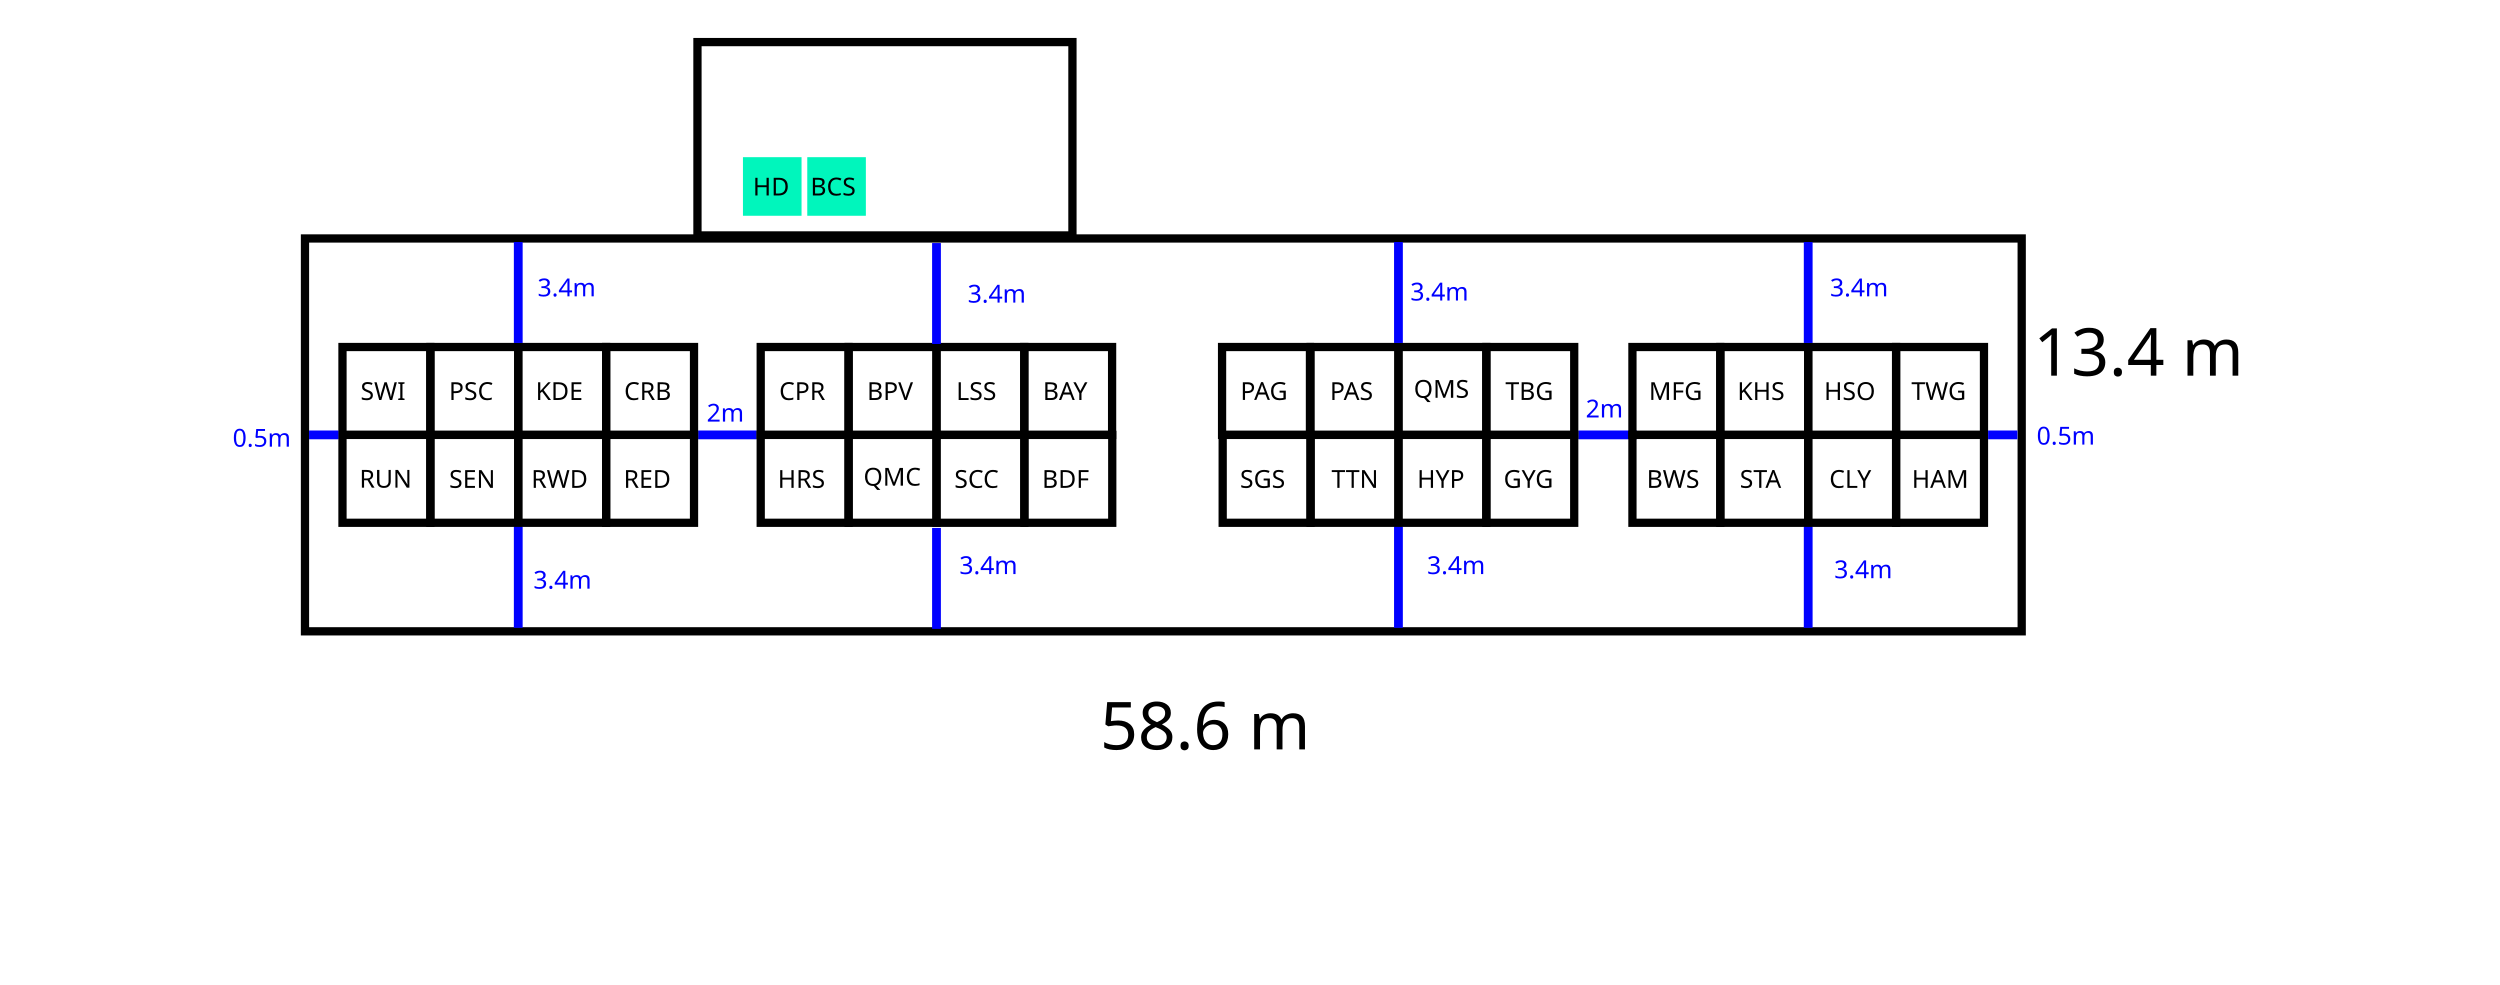
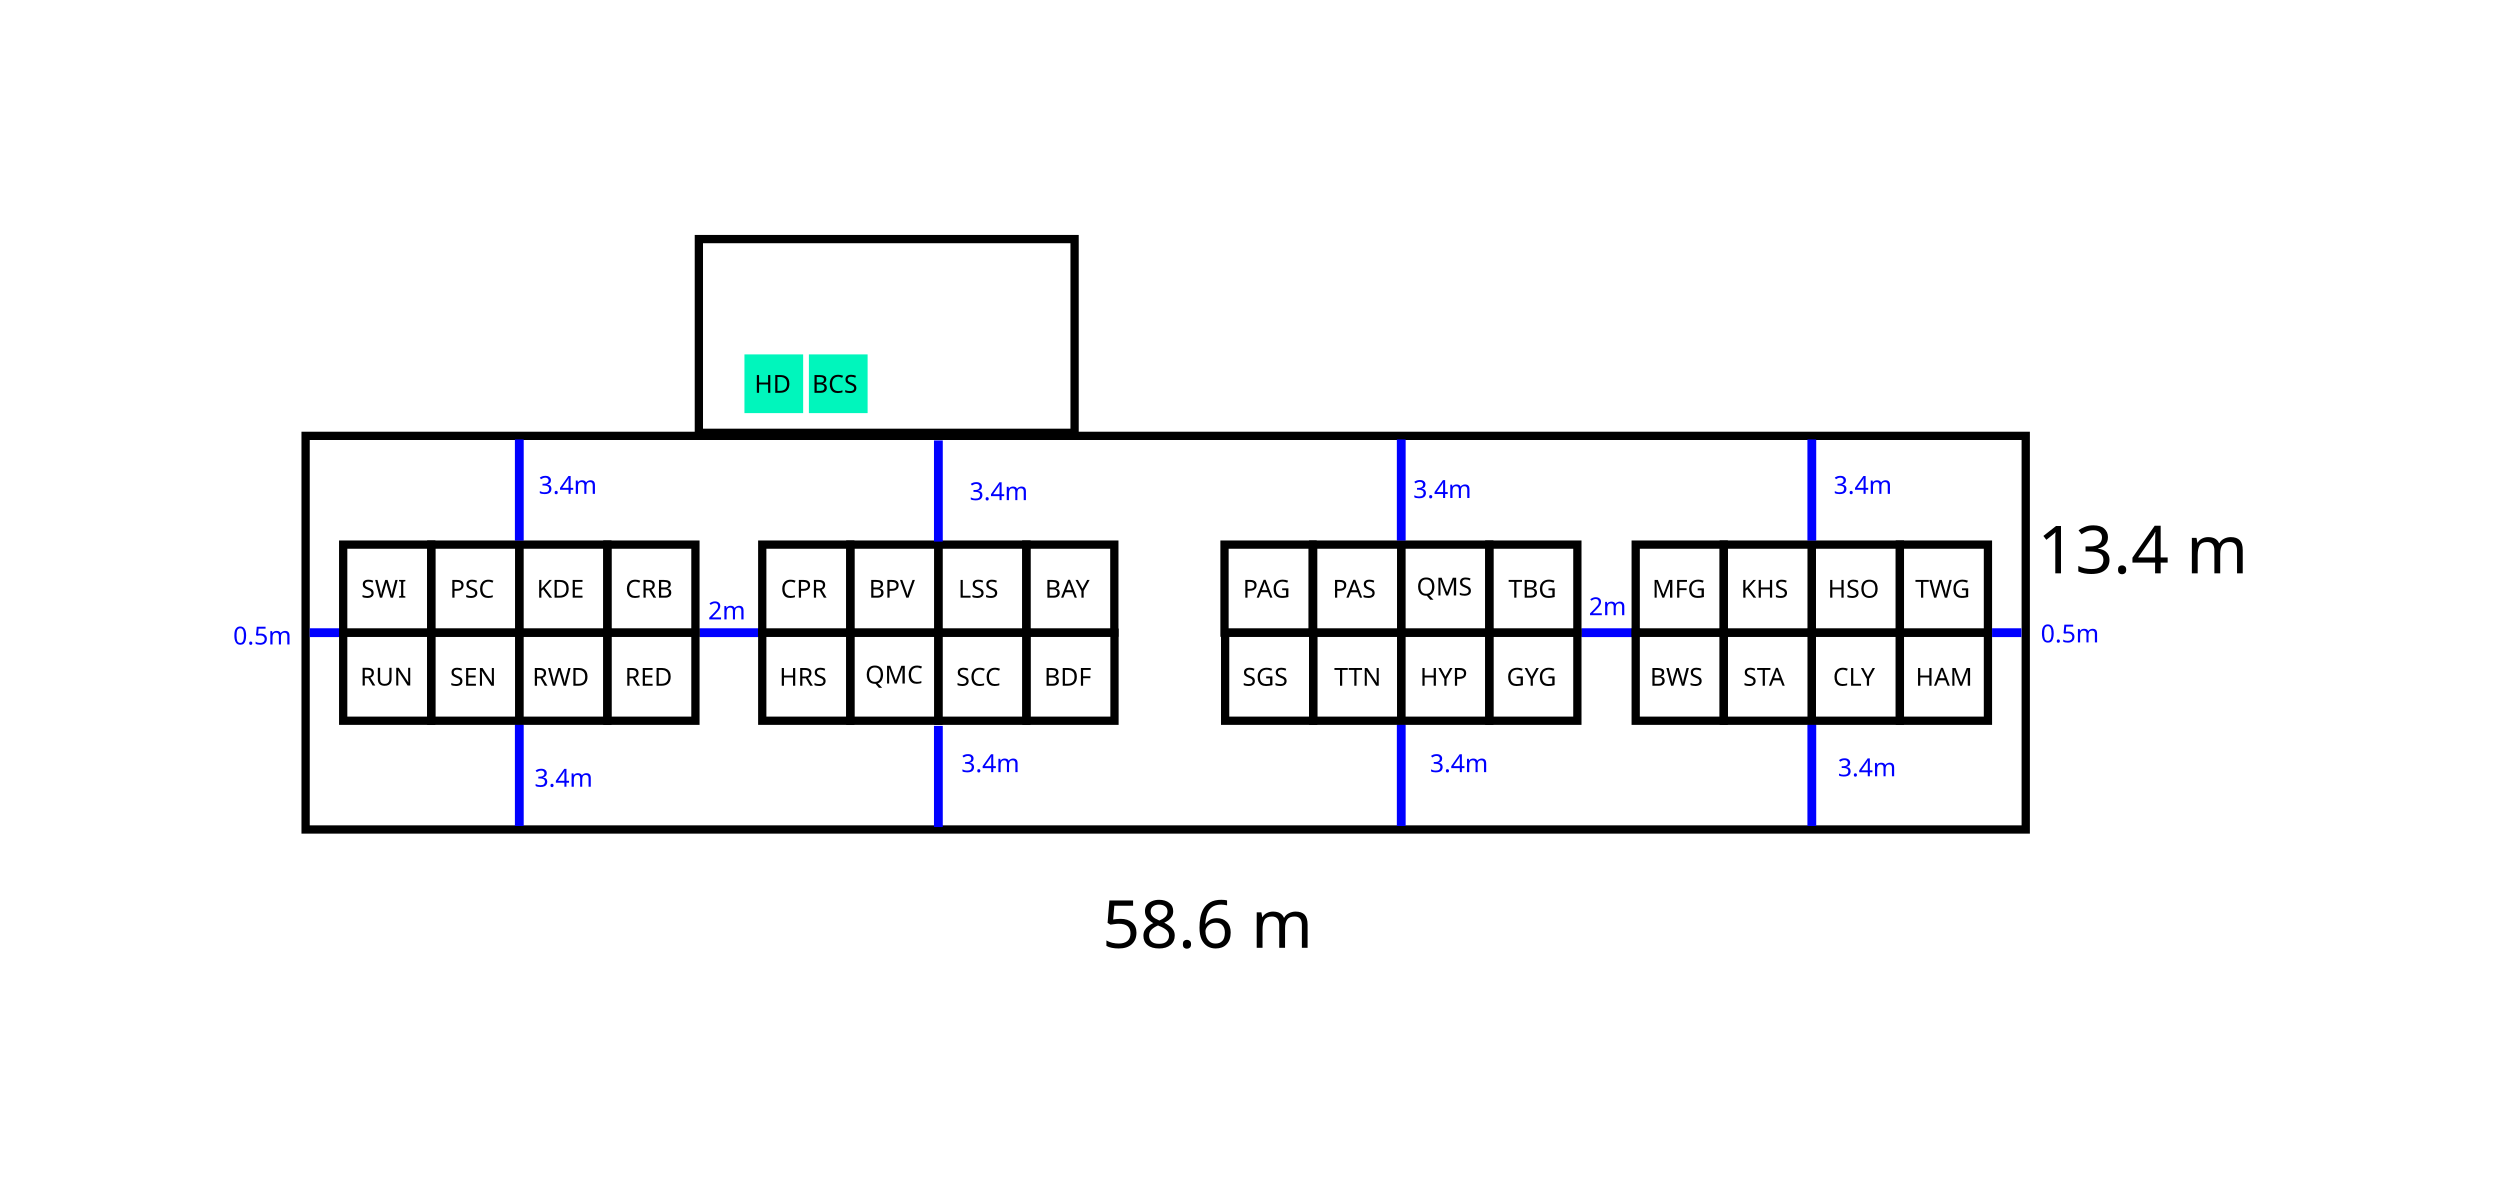
- <svg xmlns="http://www.w3.org/2000/svg" width="302.376" height="119.123" id="svg5986" version="1.1">
+ <svg xmlns="http://www.w3.org/2000/svg" width="301.777" height="142.874" id="svg5986" version="1.1">
  <defs id="defs3" />
-   <g id="layer1" transform="translate(-91.68355,-352.091)">
+   <g id="layer1" transform="translate(-91.68062,-328.3211)">
    <rect style="fill:none;stroke:#000000;stroke-opacity:1" id="rect6027" width="207.638" height="47.516" x="128.571" y="380.934" />
    <rect style="fill:#0000ff;fill-opacity:1;stroke:none" id="rect6645" width="7.087" height="1.063" x="176.125" y="404.16" />
    <rect y="404.16" x="282.585" height="1.063" width="7.087" id="rect6713" style="fill:#0000ff;fill-opacity:1;stroke:none" />
    <g id="g6853" transform="translate(-0.899088,-0.3012276)">
      <rect y="404.993" x="134.006" height="10.63" width="10.63" id="rect6629" style="fill:none;stroke:#000000;stroke-width:0.999;stroke-linecap:butt;stroke-miterlimit:4;stroke-opacity:1;stroke-dasharray:none" />
      <rect style="fill:none;stroke:#000000;stroke-width:0.999;stroke-linecap:butt;stroke-miterlimit:4;stroke-opacity:1;stroke-dasharray:none" id="rect6631" width="10.63" height="10.63" x="144.635" y="404.993" />
      <rect style="fill:none;stroke:#000000;stroke-width:0.999;stroke-linecap:butt;stroke-miterlimit:4;stroke-opacity:1;stroke-dasharray:none" id="rect6633" width="10.63" height="10.63" x="155.265" y="404.993" />
      <rect y="404.993" x="165.895" height="10.63" width="10.63" id="rect6635" style="fill:none;stroke:#000000;stroke-width:0.999;stroke-linecap:butt;stroke-miterlimit:4;stroke-opacity:1;stroke-dasharray:none" />
      <rect style="fill:none;stroke:#000000;stroke-width:0.999;stroke-linecap:butt;stroke-miterlimit:4;stroke-opacity:1;stroke-dasharray:none" id="rect6637" width="10.63" height="10.63" x="134.006" y="394.363" />
      <rect y="394.363" x="144.635" height="10.63" width="10.63" id="rect6639" style="fill:none;stroke:#000000;stroke-width:0.999;stroke-linecap:butt;stroke-miterlimit:4;stroke-opacity:1;stroke-dasharray:none" />
      <rect y="394.363" x="155.265" height="10.63" width="10.63" id="rect6641" style="fill:none;stroke:#000000;stroke-width:0.999;stroke-linecap:butt;stroke-miterlimit:4;stroke-opacity:1;stroke-dasharray:none" />
      <rect style="fill:none;stroke:#000000;stroke-width:0.999;stroke-linecap:butt;stroke-miterlimit:4;stroke-opacity:1;stroke-dasharray:none" id="rect6643" width="10.63" height="10.63" x="165.895" y="394.363" />
      <text id="text6731" y="400.768" x="136.184" style="font-size:8px;font-style:normal;font-weight:normal;line-height:125%;letter-spacing:0px;word-spacing:0px;fill:#000000;fill-opacity:1;stroke:none;font-family:Sans" xml:space="preserve">
        <tspan style="font-size:3px" y="400.768" x="136.184" id="tspan6733">SWI</tspan>
      </text>
      <text id="text6735" y="400.768" x="146.884" style="font-size:3px;font-style:normal;font-weight:normal;line-height:125%;letter-spacing:0px;word-spacing:0px;fill:#000000;fill-opacity:1;stroke:none;font-family:Sans" xml:space="preserve">
        <tspan y="400.768" x="146.884" id="tspan6737">PSC</tspan>
      </text>
      <text id="text6739" y="400.768" x="157.368" style="font-size:3px;font-style:normal;font-weight:normal;line-height:125%;letter-spacing:0px;word-spacing:0px;fill:#000000;fill-opacity:1;stroke:none;font-family:Sans" xml:space="preserve">
        <tspan y="400.768" x="157.368" id="tspan6741">KDE</tspan>
      </text>
      <text id="text6743" y="400.768" x="168.065" style="font-size:3px;font-style:normal;font-weight:normal;line-height:125%;letter-spacing:0px;word-spacing:0px;fill:#000000;fill-opacity:1;stroke:none;font-family:Sans" xml:space="preserve">
        <tspan y="400.768" x="168.065" id="tspan6745">CRB</tspan>
      </text>
      <text id="text6747" y="411.376" x="136.054" style="font-size:3px;font-style:normal;font-weight:normal;line-height:125%;letter-spacing:0px;word-spacing:0px;fill:#000000;fill-opacity:1;stroke:none;font-family:Sans" xml:space="preserve">
        <tspan y="411.376" x="136.054" id="tspan6749">RUN</tspan>
      </text>
      <text id="text6751" y="411.398" x="146.899" style="font-size:3px;font-style:normal;font-weight:normal;line-height:125%;letter-spacing:0px;word-spacing:0px;fill:#000000;fill-opacity:1;stroke:none;font-family:Sans" xml:space="preserve">
        <tspan y="411.398" x="146.899" id="tspan6753">SEN</tspan>
      </text>
      <text id="text6755" y="411.398" x="156.84" style="font-size:3px;font-style:normal;font-weight:normal;line-height:125%;letter-spacing:0px;word-spacing:0px;fill:#000000;fill-opacity:1;stroke:none;font-family:Sans" xml:space="preserve">
        <tspan y="411.398" x="156.84" id="tspan6757">RWD</tspan>
      </text>
      <text id="text6759" y="411.398" x="168.003" style="font-size:3px;font-style:normal;font-weight:normal;line-height:125%;letter-spacing:0px;word-spacing:0px;fill:#000000;fill-opacity:1;stroke:none;font-family:Sans" xml:space="preserve">
        <tspan y="411.398" x="168.003" id="tspan6761">RED</tspan>
      </text>
    </g>
    <g id="g6883" transform="translate(-0.3156727,-0.3012276)">
      <rect style="fill:none;stroke:#000000;stroke-width:0.999;stroke-linecap:butt;stroke-miterlimit:4;stroke-opacity:1;stroke-dasharray:none" id="rect6647" width="10.63" height="10.63" x="184.008" y="404.993" />
      <rect y="404.993" x="194.638" height="10.63" width="10.63" id="rect6649" style="fill:none;stroke:#000000;stroke-width:0.999;stroke-linecap:butt;stroke-miterlimit:4;stroke-opacity:1;stroke-dasharray:none" />
      <rect y="404.993" x="205.268" height="10.63" width="10.63" id="rect6651" style="fill:none;stroke:#000000;stroke-width:0.999;stroke-linecap:butt;stroke-miterlimit:4;stroke-opacity:1;stroke-dasharray:none" />
      <rect style="fill:none;stroke:#000000;stroke-width:0.999;stroke-linecap:butt;stroke-miterlimit:4;stroke-opacity:1;stroke-dasharray:none" id="rect6653" width="10.63" height="10.63" x="215.897" y="404.993" />
      <rect y="394.363" x="184.008" height="10.63" width="10.63" id="rect6655" style="fill:none;stroke:#000000;stroke-width:0.999;stroke-linecap:butt;stroke-miterlimit:4;stroke-opacity:1;stroke-dasharray:none" />
      <rect style="fill:none;stroke:#000000;stroke-width:0.999;stroke-linecap:butt;stroke-miterlimit:4;stroke-opacity:1;stroke-dasharray:none" id="rect6657" width="10.63" height="10.63" x="194.638" y="394.363" />
      <rect style="fill:none;stroke:#000000;stroke-width:0.999;stroke-linecap:butt;stroke-miterlimit:4;stroke-opacity:1;stroke-dasharray:none" id="rect6659" width="10.63" height="10.63" x="205.268" y="394.363" />
      <text id="text6763" y="400.768" x="186.236" style="font-size:3px;font-style:normal;font-weight:normal;line-height:125%;letter-spacing:0px;word-spacing:0px;fill:#000000;fill-opacity:1;stroke:none;font-family:Sans" xml:space="preserve">
        <tspan y="400.768" x="186.236" id="tspan6765">CPR</tspan>
      </text>
      <text id="text6767" y="400.768" x="196.866" style="font-size:3px;font-style:normal;font-weight:normal;line-height:125%;letter-spacing:0px;word-spacing:0px;fill:#000000;fill-opacity:1;stroke:none;font-family:Sans" xml:space="preserve">
        <tspan y="400.768" x="196.866" id="tspan6769">BPV</tspan>
      </text>
      <text id="text6771" y="400.768" x="207.652" style="font-size:3px;font-style:normal;font-weight:normal;line-height:125%;letter-spacing:0px;word-spacing:0px;fill:#000000;fill-opacity:1;stroke:none;font-family:Sans" xml:space="preserve">
        <tspan y="400.768" x="207.652" id="tspan6773">LSS</tspan>
      </text>
      <text id="text6775" y="411.398" x="186.067" style="font-size:3px;font-style:normal;font-weight:normal;line-height:125%;letter-spacing:0px;word-spacing:0px;fill:#000000;fill-opacity:1;stroke:none;font-family:Sans" xml:space="preserve">
        <tspan y="411.398" x="186.067" id="tspan6777">HRS</tspan>
      </text>
      <text id="text6779" y="411.133" x="196.434" style="font-size:3px;font-style:normal;font-weight:normal;line-height:125%;letter-spacing:0px;word-spacing:0px;fill:#000000;fill-opacity:1;stroke:none;font-family:Sans" xml:space="preserve">
        <tspan y="411.133" x="196.434" id="tspan6781">QMC</tspan>
      </text>
      <text xml:space="preserve" style="font-size:3px;font-style:normal;font-weight:normal;line-height:125%;letter-spacing:0px;word-spacing:0px;fill:#000000;fill-opacity:1;stroke:none;font-family:Sans" x="207.422" y="411.398" id="text6783">
        <tspan id="tspan6785" x="207.422" y="411.398">SCC</tspan>
      </text>
      <text id="text6787" y="411.398" x="218.037" style="font-size:3px;font-style:normal;font-weight:normal;line-height:125%;letter-spacing:0px;word-spacing:0px;fill:#000000;fill-opacity:1;stroke:none;font-family:Sans" xml:space="preserve">
        <tspan y="411.398" x="218.037" id="tspan6789">BDF</tspan>
      </text>
      <rect y="394.363" x="215.878" height="10.63" width="10.63" id="rect7182" style="fill:none;stroke:#000000;stroke-width:0.999;stroke-linecap:butt;stroke-miterlimit:4;stroke-opacity:1;stroke-dasharray:none" />
      <text xml:space="preserve" style="font-size:3px;font-style:normal;font-weight:normal;line-height:125%;letter-spacing:0px;word-spacing:0px;fill:#000000;fill-opacity:1;stroke:none;font-family:Sans" x="218.132" y="400.768" id="text7184">
        <tspan id="tspan7186" x="218.132" y="400.768">BAY</tspan>
      </text>
      <rect style="fill:none;stroke:#000000;stroke-width:0.999;stroke-linecap:butt;stroke-miterlimit:4;stroke-opacity:1;stroke-dasharray:none" id="rect7188" width="10.63" height="10.63" x="239.808" y="394.363" />
      <text xml:space="preserve" style="font-size:3px;font-style:normal;font-weight:normal;line-height:125%;letter-spacing:0px;word-spacing:0px;fill:#000000;fill-opacity:1;stroke:none;font-family:Sans" x="242.025" y="400.767" id="text7190">
        <tspan id="tspan7192" x="242.025" y="400.767">PAG</tspan>
      </text>
      <rect style="fill:none;stroke:#000000;stroke-opacity:1" id="rect5056" width="45.354" height="23.386" x="176.357" y="357.482" />
      <rect style="fill:#00f6bc;fill-opacity:1;stroke:none" id="rect5566" width="7.087" height="7.087" x="181.859" y="371.402" />
      <text xml:space="preserve" style="font-size:3px;font-style:normal;font-weight:normal;line-height:125%;letter-spacing:0px;word-spacing:0px;fill:#000000;fill-opacity:1;stroke:none;font-family:Sans" x="183.06" y="376.036" id="text5568">
        <tspan id="tspan5570" x="183.06" y="376.036">HD</tspan>
      </text>
      <rect y="371.402" x="189.639" height="7.087" width="7.087" id="rect5632" style="fill:#00f6bc;fill-opacity:1;stroke:none" />
      <text xml:space="preserve" style="font-size:3px;font-style:normal;font-weight:normal;line-height:125%;letter-spacing:0px;word-spacing:0px;fill:#000000;fill-opacity:1;stroke:none;font-family:Sans" x="190.02" y="376.036" id="text5634">
        <tspan id="tspan5636" x="190.02" y="376.036">BCS</tspan>
      </text>
    </g>
    <g id="g6934" transform="translate(0,-0.3012276)">
      <rect style="fill:none;stroke:#000000;stroke-width:0.999;stroke-linecap:butt;stroke-miterlimit:4;stroke-opacity:1;stroke-dasharray:none" id="rect6697" width="10.63" height="10.63" x="239.567" y="404.993" />
      <rect y="404.993" x="250.196" height="10.63" width="10.63" id="rect6699" style="fill:none;stroke:#000000;stroke-width:0.999;stroke-linecap:butt;stroke-miterlimit:4;stroke-opacity:1;stroke-dasharray:none" />
      <rect y="404.993" x="260.826" height="10.63" width="10.63" id="rect6701" style="fill:none;stroke:#000000;stroke-width:0.999;stroke-linecap:butt;stroke-miterlimit:4;stroke-opacity:1;stroke-dasharray:none" />
      <rect style="fill:none;stroke:#000000;stroke-width:0.999;stroke-linecap:butt;stroke-miterlimit:4;stroke-opacity:1;stroke-dasharray:none" id="rect6703" width="10.63" height="10.63" x="271.456" y="404.993" />
      <rect style="fill:none;stroke:#000000;stroke-width:0.999;stroke-linecap:butt;stroke-miterlimit:4;stroke-opacity:1;stroke-dasharray:none" id="rect6707" width="10.63" height="10.63" x="250.196" y="394.363" />
      <rect style="fill:none;stroke:#000000;stroke-width:0.999;stroke-linecap:butt;stroke-miterlimit:4;stroke-opacity:1;stroke-dasharray:none" id="rect6709" width="10.63" height="10.63" x="260.826" y="394.363" />
      <rect y="394.363" x="271.456" height="10.63" width="10.63" id="rect6711" style="fill:none;stroke:#000000;stroke-width:0.999;stroke-linecap:butt;stroke-miterlimit:4;stroke-opacity:1;stroke-dasharray:none" />
      <text id="text6791" y="411.397" x="241.656" style="font-size:3px;font-style:normal;font-weight:normal;line-height:125%;letter-spacing:0px;word-spacing:0px;fill:#000000;fill-opacity:1;stroke:none;font-family:Sans" xml:space="preserve">
        <tspan y="411.397" x="241.656" id="tspan6793">SGS</tspan>
      </text>
      <text id="text6795" y="400.768" x="252.536" style="font-size:3px;font-style:normal;font-weight:normal;line-height:125%;letter-spacing:0px;word-spacing:0px;fill:#000000;fill-opacity:1;stroke:none;font-family:Sans" xml:space="preserve">
        <tspan y="400.768" x="252.536" id="tspan6797">PAS</tspan>
      </text>
      <text id="text6799" y="400.503" x="262.672" style="font-size:3px;font-style:normal;font-weight:normal;line-height:125%;letter-spacing:0px;word-spacing:0px;fill:#000000;fill-opacity:1;stroke:none;font-family:Sans" xml:space="preserve">
        <tspan y="400.503" x="262.672" id="tspan6801">QMS</tspan>
      </text>
      <text id="text6803" y="400.767" x="273.76" style="font-size:3px;font-style:normal;font-weight:normal;line-height:125%;letter-spacing:0px;word-spacing:0px;fill:#000000;fill-opacity:1;stroke:none;font-family:Sans" xml:space="preserve">
        <tspan y="400.767" x="273.76" id="tspan6805">TBG</tspan>
      </text>
      <text id="text6807" y="411.398" x="252.731" style="font-size:3px;font-style:normal;font-weight:normal;line-height:125%;letter-spacing:0px;word-spacing:0px;fill:#000000;fill-opacity:1;stroke:none;font-family:Sans" xml:space="preserve">
        <tspan y="411.398" x="252.731" id="tspan6809">TTN</tspan>
      </text>
      <text id="text6811" y="411.398" x="263.084" style="font-size:3px;font-style:normal;font-weight:normal;line-height:125%;letter-spacing:0px;word-spacing:0px;fill:#000000;fill-opacity:1;stroke:none;font-family:Sans" xml:space="preserve">
        <tspan y="411.398" x="263.084" id="tspan6813">HYP</tspan>
      </text>
      <text id="text6815" y="411.397" x="273.544" style="font-size:3px;font-style:normal;font-weight:normal;line-height:125%;letter-spacing:0px;word-spacing:0px;fill:#000000;fill-opacity:1;stroke:none;font-family:Sans" xml:space="preserve">
        <tspan y="411.397" x="273.544" id="tspan6817">GYG</tspan>
      </text>
    </g>
    <g id="g6908" transform="translate(-0.4418137,-0.3012276)">
      <rect y="404.993" x="289.569" height="10.63" width="10.63" id="rect6715" style="fill:none;stroke:#000000;stroke-width:0.999;stroke-linecap:butt;stroke-miterlimit:4;stroke-opacity:1;stroke-dasharray:none" />
      <rect style="fill:none;stroke:#000000;stroke-width:0.999;stroke-linecap:butt;stroke-miterlimit:4;stroke-opacity:1;stroke-dasharray:none" id="rect6717" width="10.63" height="10.63" x="300.199" y="404.993" />
      <rect style="fill:none;stroke:#000000;stroke-width:0.999;stroke-linecap:butt;stroke-miterlimit:4;stroke-opacity:1;stroke-dasharray:none" id="rect6719" width="10.63" height="10.63" x="310.829" y="404.993" />
      <rect y="404.993" x="321.458" height="10.63" width="10.63" id="rect6721" style="fill:none;stroke:#000000;stroke-width:0.999;stroke-linecap:butt;stroke-miterlimit:4;stroke-opacity:1;stroke-dasharray:none" />
      <rect style="fill:none;stroke:#000000;stroke-width:0.999;stroke-linecap:butt;stroke-miterlimit:4;stroke-opacity:1;stroke-dasharray:none" id="rect6723" width="10.63" height="10.63" x="289.569" y="394.363" />
      <rect y="394.363" x="300.199" height="10.63" width="10.63" id="rect6725" style="fill:none;stroke:#000000;stroke-width:0.999;stroke-linecap:butt;stroke-miterlimit:4;stroke-opacity:1;stroke-dasharray:none" />
      <rect y="394.363" x="310.829" height="10.63" width="10.63" id="rect6727" style="fill:none;stroke:#000000;stroke-width:0.999;stroke-linecap:butt;stroke-miterlimit:4;stroke-opacity:1;stroke-dasharray:none" />
      <rect style="fill:none;stroke:#000000;stroke-width:0.999;stroke-linecap:butt;stroke-miterlimit:4;stroke-opacity:1;stroke-dasharray:none" id="rect6729" width="10.63" height="10.63" x="321.458" y="394.363" />
      <text id="text6819" y="400.767" x="291.555" style="font-size:3px;font-style:normal;font-weight:normal;line-height:125%;letter-spacing:0px;word-spacing:0px;fill:#000000;fill-opacity:1;stroke:none;font-family:Sans" xml:space="preserve">
        <tspan y="400.767" x="291.555" id="tspan6821">MFG</tspan>
      </text>
      <text id="text6823" y="400.768" x="302.257" style="font-size:3px;font-style:normal;font-weight:normal;line-height:125%;letter-spacing:0px;word-spacing:0px;fill:#000000;fill-opacity:1;stroke:none;font-family:Sans" xml:space="preserve">
        <tspan y="400.768" x="302.257" id="tspan6825">KHS</tspan>
      </text>
      <text id="text6827" y="400.768" x="312.747" style="font-size:3px;font-style:normal;font-weight:normal;line-height:125%;letter-spacing:0px;word-spacing:0px;fill:#000000;fill-opacity:1;stroke:none;font-family:Sans" xml:space="preserve">
        <tspan y="400.768" x="312.747" id="tspan6829">HSO</tspan>
      </text>
      <text id="text6831" y="400.767" x="323.309" style="font-size:3px;font-style:normal;font-weight:normal;line-height:125%;letter-spacing:0px;word-spacing:0px;fill:#000000;fill-opacity:1;stroke:none;font-family:Sans" xml:space="preserve">
        <tspan y="400.767" x="323.309" id="tspan6833">TWG</tspan>
      </text>
      <text id="text6835" y="411.398" x="291.288" style="font-size:3px;font-style:normal;font-weight:normal;line-height:125%;letter-spacing:0px;word-spacing:0px;fill:#000000;fill-opacity:1;stroke:none;font-family:Sans" xml:space="preserve">
        <tspan y="411.398" x="291.288" id="tspan6837">BWS</tspan>
      </text>
      <text id="text6839" y="411.398" x="302.546" style="font-size:3px;font-style:normal;font-weight:normal;line-height:125%;letter-spacing:0px;word-spacing:0px;fill:#000000;fill-opacity:1;stroke:none;font-family:Sans" xml:space="preserve">
        <tspan y="411.398" x="302.546" id="tspan6841">STA</tspan>
      </text>
      <text id="text6843" y="411.398" x="313.374" style="font-size:3px;font-style:normal;font-weight:normal;line-height:125%;letter-spacing:0px;word-spacing:0px;fill:#000000;fill-opacity:1;stroke:none;font-family:Sans" xml:space="preserve">
        <tspan y="411.398" x="313.374" id="tspan6845">CLY</tspan>
      </text>
      <text id="text6847" y="411.398" x="323.356" style="font-size:3px;font-style:normal;font-weight:normal;line-height:125%;letter-spacing:0px;word-spacing:0px;fill:#000000;fill-opacity:1;stroke:none;font-family:Sans" xml:space="preserve">
        <tspan y="411.398" x="323.356" id="tspan6849">HAM</tspan>
      </text>
    </g>
    <rect style="fill:#0000ff;fill-opacity:1;fill-rule:nonzero;stroke:none" id="rect6851" width="3.543" height="1.063" x="129.064" y="404.16" />
    <rect y="381.363" x="153.835" height="12.208" width="1.063" id="rect6879" style="fill:#0000ff;fill-opacity:1;fill-rule:nonzero;stroke:none" />
    <rect style="fill:#0000ff;fill-opacity:1;fill-rule:nonzero;stroke:none" id="rect6881" width="1.063" height="12.208" x="153.835" y="415.821" />
    <rect y="404.16" x="332.146" height="1.063" width="3.543" id="rect6906" style="fill:#0000ff;fill-opacity:1;fill-rule:nonzero;stroke:none" />
    <rect style="fill:#0000ff;fill-opacity:1;fill-rule:nonzero;stroke:none" id="rect6957" width="1.063" height="12.208" x="204.421" y="381.489" />
    <rect y="415.947" x="204.421" height="12.208" width="1.063" id="rect6959" style="fill:#0000ff;fill-opacity:1;fill-rule:nonzero;stroke:none" />
    <rect style="fill:#0000ff;fill-opacity:1;fill-rule:nonzero;stroke:none" id="rect6961" width="1.063" height="12.208" x="260.295" y="381.363" />
    <rect y="415.821" x="260.295" height="12.208" width="1.063" id="rect6963" style="fill:#0000ff;fill-opacity:1;fill-rule:nonzero;stroke:none" />
    <rect y="381.363" x="309.855" height="12.208" width="1.063" id="rect6965" style="fill:#0000ff;fill-opacity:1;fill-rule:nonzero;stroke:none" />
    <rect style="fill:#0000ff;fill-opacity:1;fill-rule:nonzero;stroke:none" id="rect6967" width="1.063" height="12.208" x="309.855" y="415.821" />
    <text xml:space="preserve" style="font-size:3px;font-style:normal;font-weight:normal;line-height:125%;letter-spacing:0px;word-spacing:0px;fill:#0000ff;fill-opacity:1;stroke:none;font-family:Sans" x="177.155" y="403.087" id="text6969">
      <tspan id="tspan6971" x="177.155" y="403.087">2m</tspan>
    </text>
    <text id="text6973" y="402.582" x="283.474" style="font-size:3px;font-style:normal;font-weight:normal;line-height:125%;letter-spacing:0px;word-spacing:0px;fill:#0000ff;fill-opacity:1;stroke:none;font-family:Sans" xml:space="preserve">
      <tspan y="402.582" x="283.474" id="tspan6975">2m</tspan>
    </text>
    <text xml:space="preserve" style="font-size:3px;font-style:normal;font-weight:normal;line-height:125%;letter-spacing:0px;word-spacing:0px;fill:#0000ff;fill-opacity:1;stroke:none;font-family:Sans" x="338.022" y="405.865" id="text6977">
      <tspan id="tspan6979" x="338.022" y="405.865">0.5m</tspan>
    </text>
    <text id="text6981" y="406.117" x="119.829" style="font-size:3px;font-style:normal;font-weight:normal;line-height:125%;letter-spacing:0px;word-spacing:0px;fill:#0000ff;fill-opacity:1;stroke:none;font-family:Sans" xml:space="preserve">
      <tspan y="406.117" x="119.829" id="tspan6983">0.5m</tspan>
    </text>
    <text xml:space="preserve" style="font-size:3px;font-style:normal;font-weight:normal;line-height:125%;letter-spacing:0px;word-spacing:0px;fill:#0000ff;fill-opacity:1;stroke:none;font-family:Sans" x="156.7" y="387.934" id="text6985">
      <tspan id="tspan6987" x="156.7" y="387.934">3.4m</tspan>
    </text>
    <text id="text6989" y="388.692" x="208.723" style="font-size:3px;font-style:normal;font-weight:normal;line-height:125%;letter-spacing:0px;word-spacing:0px;fill:#0000ff;fill-opacity:1;stroke:none;font-family:Sans" xml:space="preserve">
      <tspan y="388.692" x="208.723" id="tspan6991">3.4m</tspan>
    </text>
    <text xml:space="preserve" style="font-size:3px;font-style:normal;font-weight:normal;line-height:125%;letter-spacing:0px;word-spacing:0px;fill:#0000ff;fill-opacity:1;stroke:none;font-family:Sans" x="207.713" y="421.522" id="text6993">
      <tspan id="tspan6995" x="207.713" y="421.522">3.4m</tspan>
    </text>
    <text id="text6997" y="423.29" x="156.195" style="font-size:3px;font-style:normal;font-weight:normal;line-height:125%;letter-spacing:0px;word-spacing:0px;fill:#0000ff;fill-opacity:1;stroke:none;font-family:Sans" xml:space="preserve">
      <tspan y="423.29" x="156.195" id="tspan6999">3.4m</tspan>
    </text>
    <text xml:space="preserve" style="font-size:3px;font-style:normal;font-weight:normal;line-height:125%;letter-spacing:0px;word-spacing:0px;fill:#0000ff;fill-opacity:1;stroke:none;font-family:Sans" x="262.261" y="388.439" id="text7001">
      <tspan id="tspan7003" x="262.261" y="388.439">3.4m</tspan>
    </text>
    <text id="text7005" y="387.934" x="313.021" style="font-size:3px;font-style:normal;font-weight:normal;line-height:125%;letter-spacing:0px;word-spacing:0px;fill:#0000ff;fill-opacity:1;stroke:none;font-family:Sans" xml:space="preserve">
      <tspan y="387.934" x="313.021" id="tspan7007">3.4m</tspan>
    </text>
    <text xml:space="preserve" style="font-size:3px;font-style:normal;font-weight:normal;line-height:125%;letter-spacing:0px;word-spacing:0px;fill:#0000ff;fill-opacity:1;stroke:none;font-family:Sans" x="313.526" y="422.027" id="text7009">
      <tspan id="tspan7011" x="313.526" y="422.027">3.4m</tspan>
    </text>
    <text id="text7013" y="421.522" x="264.281" style="font-size:3px;font-style:normal;font-weight:normal;line-height:125%;letter-spacing:0px;word-spacing:0px;fill:#0000ff;fill-opacity:1;stroke:none;font-family:Sans" xml:space="preserve">
      <tspan y="421.522" x="264.281" id="tspan7015">3.4m</tspan>
    </text>
    <text id="text7021" y="397.531" x="337.623" style="font-size:3px;font-style:normal;font-weight:normal;line-height:125%;letter-spacing:0px;word-spacing:0px;fill:#000000;fill-opacity:1;stroke:none;font-family:Sans" xml:space="preserve">
      <tspan y="397.531" x="337.623" id="tspan7023" style="font-size:8px">13.4 m</tspan>
    </text>
    <text xml:space="preserve" style="font-size:3px;font-style:normal;font-weight:normal;line-height:125%;letter-spacing:0px;word-spacing:0px;fill:#000000;fill-opacity:1;stroke:none;font-family:Sans" x="224.739" y="442.735" id="text7025">
      <tspan style="font-size:8px" id="tspan7027" x="224.739" y="442.735">58.6 m</tspan>
    </text>
  </g>
</svg>
